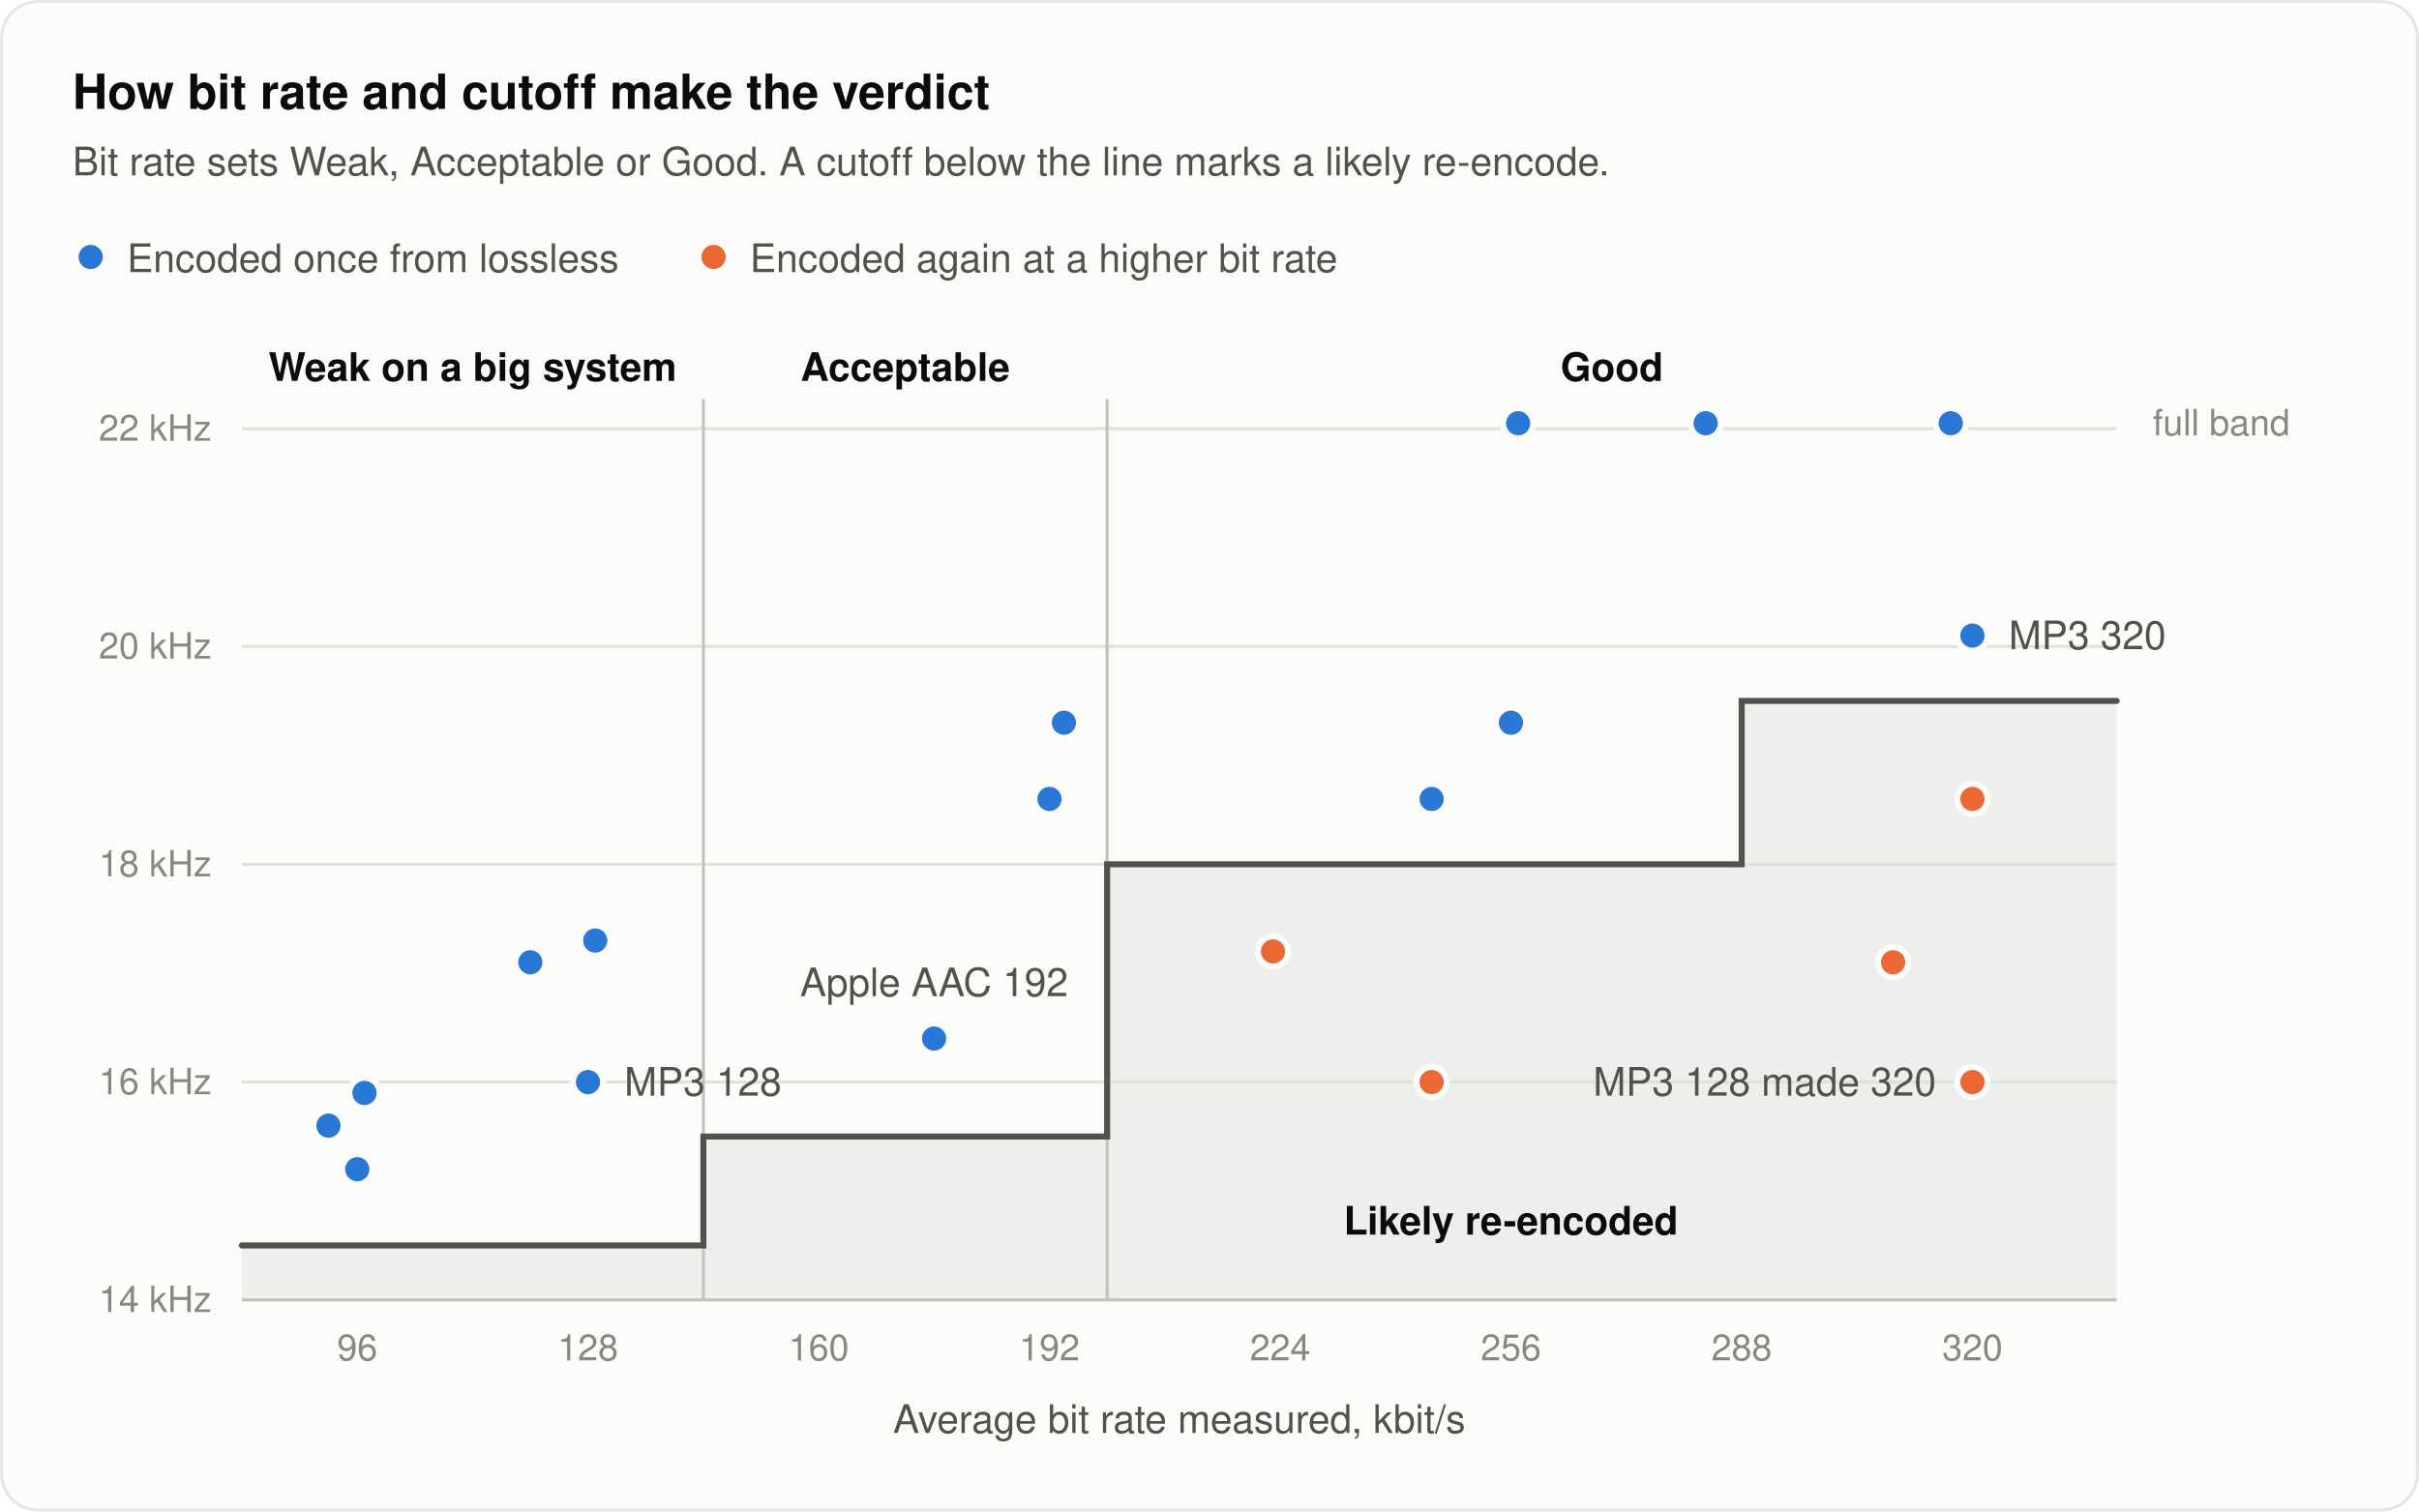
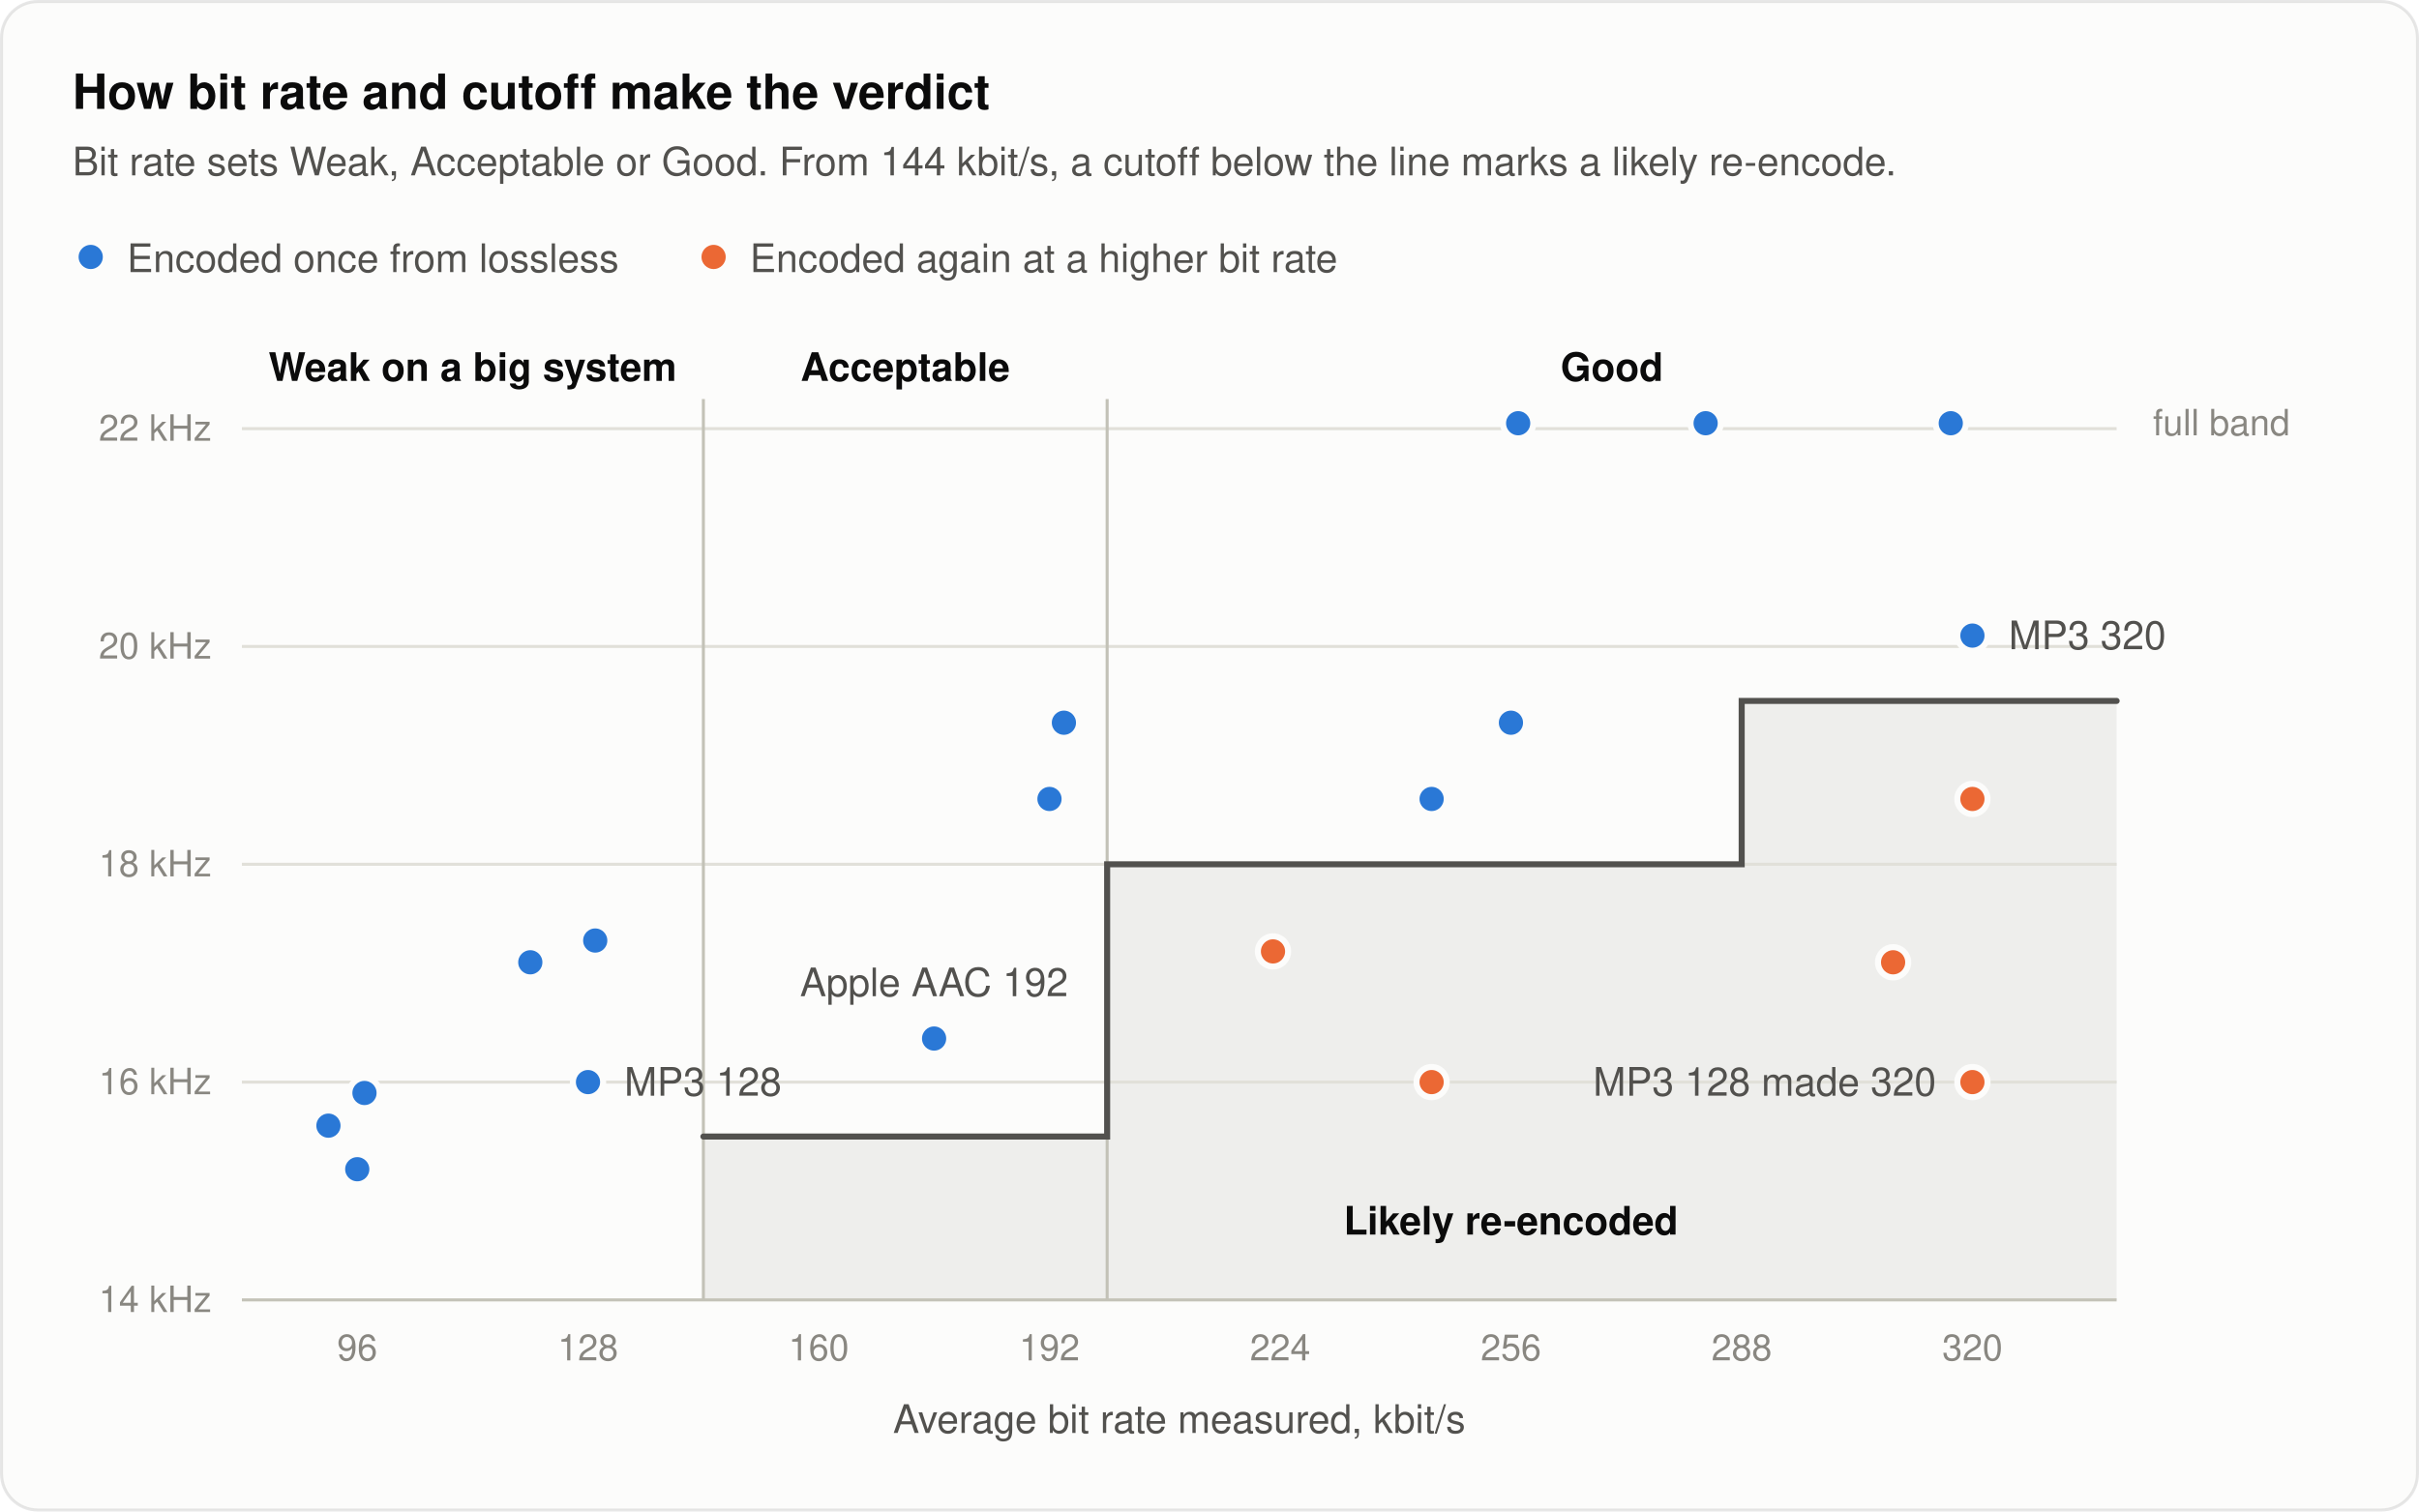
<svg xmlns="http://www.w3.org/2000/svg" width="800" height="500" viewBox="0 0 800 500" role="img" aria-labelledby="chart-title chart-desc" font-family="system-ui, -apple-system, &quot;Segoe UI&quot;, Helvetica, Arial, sans-serif">
  <style>
.surface { fill: #fcfcfb; stroke: rgba(11,11,11,0.10); }
.title { fill: #0b0b0b; font-size: 16px; font-weight: 600; }
.subtitle { fill: #52514e; font-size: 13px; }
.label { fill: #52514e; font-size: 13px; }
.value { fill: #0b0b0b; font-size: 13px; font-weight: 600; }
.tick { fill: #898781; font-size: 12px; font-variant-numeric: tabular-nums; }
.grid { stroke: #e1e0d9; stroke-width: 1; fill: none; }
.axis { stroke: #c3c2b7; stroke-width: 1; fill: none; }
.reference { stroke: #52514e; stroke-width: 2; fill: none; stroke-linecap: round; }
.zone { fill: #898781; fill-opacity: 0.12; }
.series-1-fill { fill: #2a78d6; }
.series-2-fill { fill: #eb6834; }
.series-3-fill { fill: #1baf7a; }
.series-1-line { stroke: #2a78d6; }
.series-2-line { stroke: #eb6834; }
.series-3-line { stroke: #1baf7a; }
.line { stroke-width: 2; fill: none; stroke-linejoin: round; stroke-linecap: round; }
.ring { stroke: #fcfcfb; stroke-width: 2; }
@media (prefers-color-scheme: dark) {
  .surface { fill: #1a1a19; stroke: rgba(255,255,255,0.10); }
  .title, .value { fill: #f0efec; }
  .subtitle, .label { fill: #c3c2b7; }
  .grid { stroke: #2c2c2a; }
  .axis { stroke: #383835; }
  .reference { stroke: #c3c2b7; }
  .zone { fill-opacity: 0.18; }
  .series-1-fill { fill: #3987e5; }
  .series-2-fill { fill: #d95926; }
  .series-3-fill { fill: #199e70; }
  .series-1-line { stroke: #3987e5; }
  .series-2-line { stroke: #d95926; }
  .series-3-line { stroke: #199e70; }
  .ring { stroke: #1a1a19; }
}
</style>
  <rect x="0.5" y="0.5" width="799" height="499" rx="12" class="surface" />
  <text x="24" y="36" class="title" text-anchor="start">How bit rate and cutoff make the verdict</text>
-   <text x="24" y="58" class="subtitle" text-anchor="start">Bit rate sets Weak, Acceptable or Good. A cutoff below the line marks a likely re-encode.</text>
+   <text x="24" y="58" class="subtitle" text-anchor="start">Bit rate sets Weak, Acceptable or Good. From 144 kbit/s, a cutoff below the line marks a likely re-encode.</text>
  <circle cx="30" cy="85" r="5" class="series-1-fill ring" />
  <text x="42" y="90" class="label" text-anchor="start">Encoded once from lossless</text>
  <circle cx="236" cy="85" r="5" class="series-2-fill ring" />
  <text x="248" y="90" class="label" text-anchor="start">Encoded again at a higher bit rate</text>
-   <polygon points="80,430 80,411.99 232.62,411.99 232.62,375.96 366.15,375.96 366.15,285.9 576,285.9 576,231.86 700,231.86 700,430" class="zone" />
+   <polygon points="232.62,430 232.62,375.96 366.15,375.96 366.15,285.9 576,285.9 576,231.86 700,231.86 700,430" class="zone" />
  <line x1="80" y1="430" x2="700" y2="430" class="axis" />
  <text x="70" y="434" class="tick" text-anchor="end">14 kHz</text>
  <line x1="80" y1="357.95" x2="700" y2="357.95" class="grid" />
  <text x="70" y="361.95" class="tick" text-anchor="end">16 kHz</text>
  <line x1="80" y1="285.9" x2="700" y2="285.9" class="grid" />
  <text x="70" y="289.9" class="tick" text-anchor="end">18 kHz</text>
  <line x1="80" y1="213.85" x2="700" y2="213.85" class="grid" />
  <text x="70" y="217.85" class="tick" text-anchor="end">20 kHz</text>
  <line x1="80" y1="141.8" x2="700" y2="141.8" class="grid" />
  <text x="70" y="145.8" class="tick" text-anchor="end">22 kHz</text>
  <text x="118.15" y="450" class="tick" text-anchor="middle">96</text>
  <text x="194.46" y="450" class="tick" text-anchor="middle">128</text>
  <text x="270.77" y="450" class="tick" text-anchor="middle">160</text>
  <text x="347.08" y="450" class="tick" text-anchor="middle">192</text>
  <text x="423.38" y="450" class="tick" text-anchor="middle">224</text>
  <text x="499.69" y="450" class="tick" text-anchor="middle">256</text>
  <text x="576" y="450" class="tick" text-anchor="middle">288</text>
  <text x="652.31" y="450" class="tick" text-anchor="middle">320</text>
  <text x="390" y="474" class="label" text-anchor="middle">Average bit rate measured, kbit/s</text>
  <line x1="232.62" y1="132" x2="232.62" y2="430" class="axis" />
  <line x1="366.15" y1="132" x2="366.15" y2="430" class="axis" />
  <text x="156.31" y="126" class="value" text-anchor="middle">Weak on a big system</text>
  <text x="299.38" y="126" class="value" text-anchor="middle">Acceptable</text>
  <text x="533.08" y="126" class="value" text-anchor="middle">Good</text>
-   <polyline points="80,411.99 232.62,411.99 232.62,375.96 366.15,375.96 366.15,285.9 576,285.9 576,231.86 700,231.86" class="reference" />
+   <polyline points="232.62,375.96 366.15,375.96 366.15,285.9 576,285.9 576,231.86 700,231.86" class="reference" />
  <text x="499.69" y="408.39" class="value" text-anchor="middle">Likely re-encoded</text>
  <circle cx="118.15" cy="386.77" r="5" class="series-1-fill ring" />
  <circle cx="194.46" cy="357.95" r="5" class="series-1-fill ring" />
  <circle cx="347.08" cy="264.29" r="5" class="series-1-fill ring" />
  <circle cx="499.69" cy="239.07" r="5" class="series-1-fill ring" />
  <circle cx="652.31" cy="210.25" r="5" class="series-1-fill ring" />
  <circle cx="120.54" cy="361.55" r="5" class="series-1-fill ring" />
  <circle cx="196.85" cy="311.12" r="5" class="series-1-fill ring" />
  <circle cx="351.85" cy="239.07" r="5" class="series-1-fill ring" />
  <circle cx="502.08" cy="140" r="5" class="series-1-fill ring" />
  <circle cx="564.08" cy="140" r="5" class="series-1-fill ring" />
  <circle cx="108.62" cy="372.36" r="5" class="series-1-fill ring" />
  <circle cx="175.38" cy="318.32" r="5" class="series-1-fill ring" />
  <circle cx="308.92" cy="343.54" r="5" class="series-1-fill ring" />
  <circle cx="473.46" cy="264.29" r="5" class="series-1-fill ring" />
  <circle cx="645.15" cy="140" r="5" class="series-1-fill ring" />
  <circle cx="652.31" cy="357.95" r="5" class="series-2-fill ring" />
  <circle cx="652.31" cy="264.29" r="5" class="series-2-fill ring" />
  <circle cx="421" cy="314.72" r="5" class="series-2-fill ring" />
  <circle cx="473.46" cy="357.95" r="5" class="series-2-fill ring" />
  <circle cx="626.08" cy="318.32" r="5" class="series-2-fill ring" />
  <text x="640.31" y="362.45" class="label" text-anchor="end">MP3 128 made 320</text>
  <text x="664.31" y="214.75" class="label" text-anchor="start">MP3 320</text>
  <text x="206.46" y="362.45" class="label" text-anchor="start">MP3 128</text>
  <text x="308.92" y="329.54" class="label" text-anchor="middle">Apple AAC 192</text>
  <text x="712" y="144" class="tick" text-anchor="start">full band</text>
</svg>
